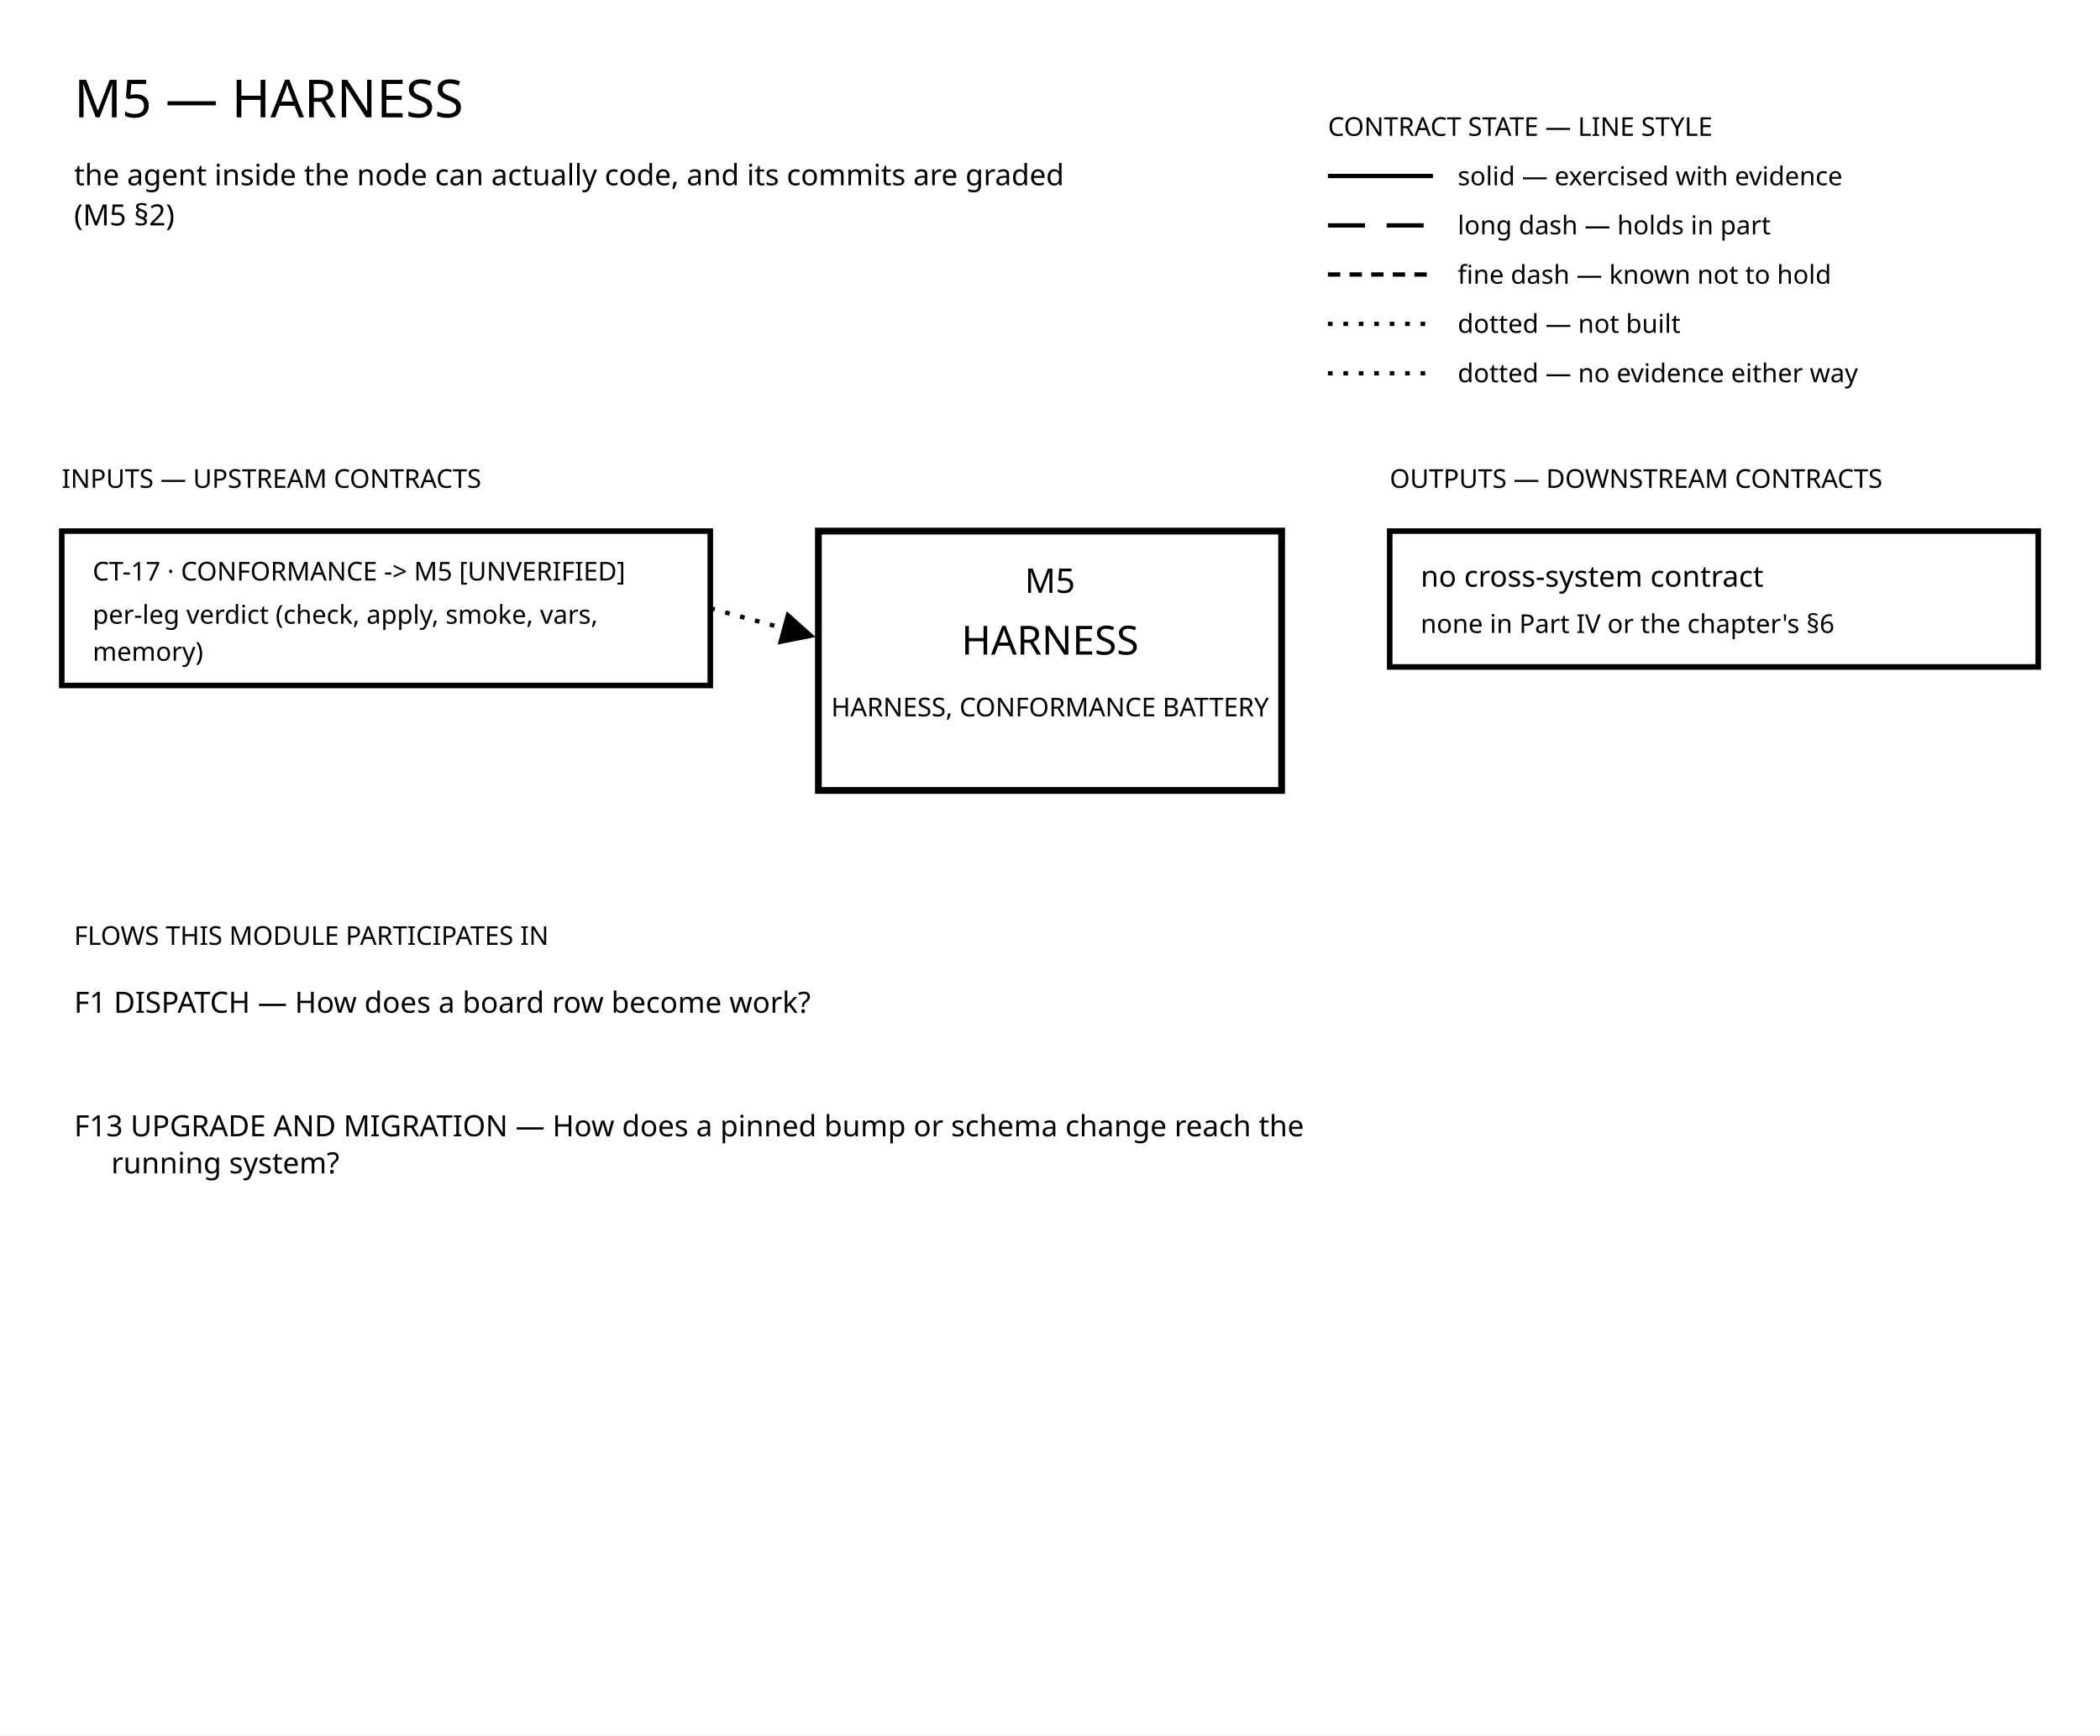
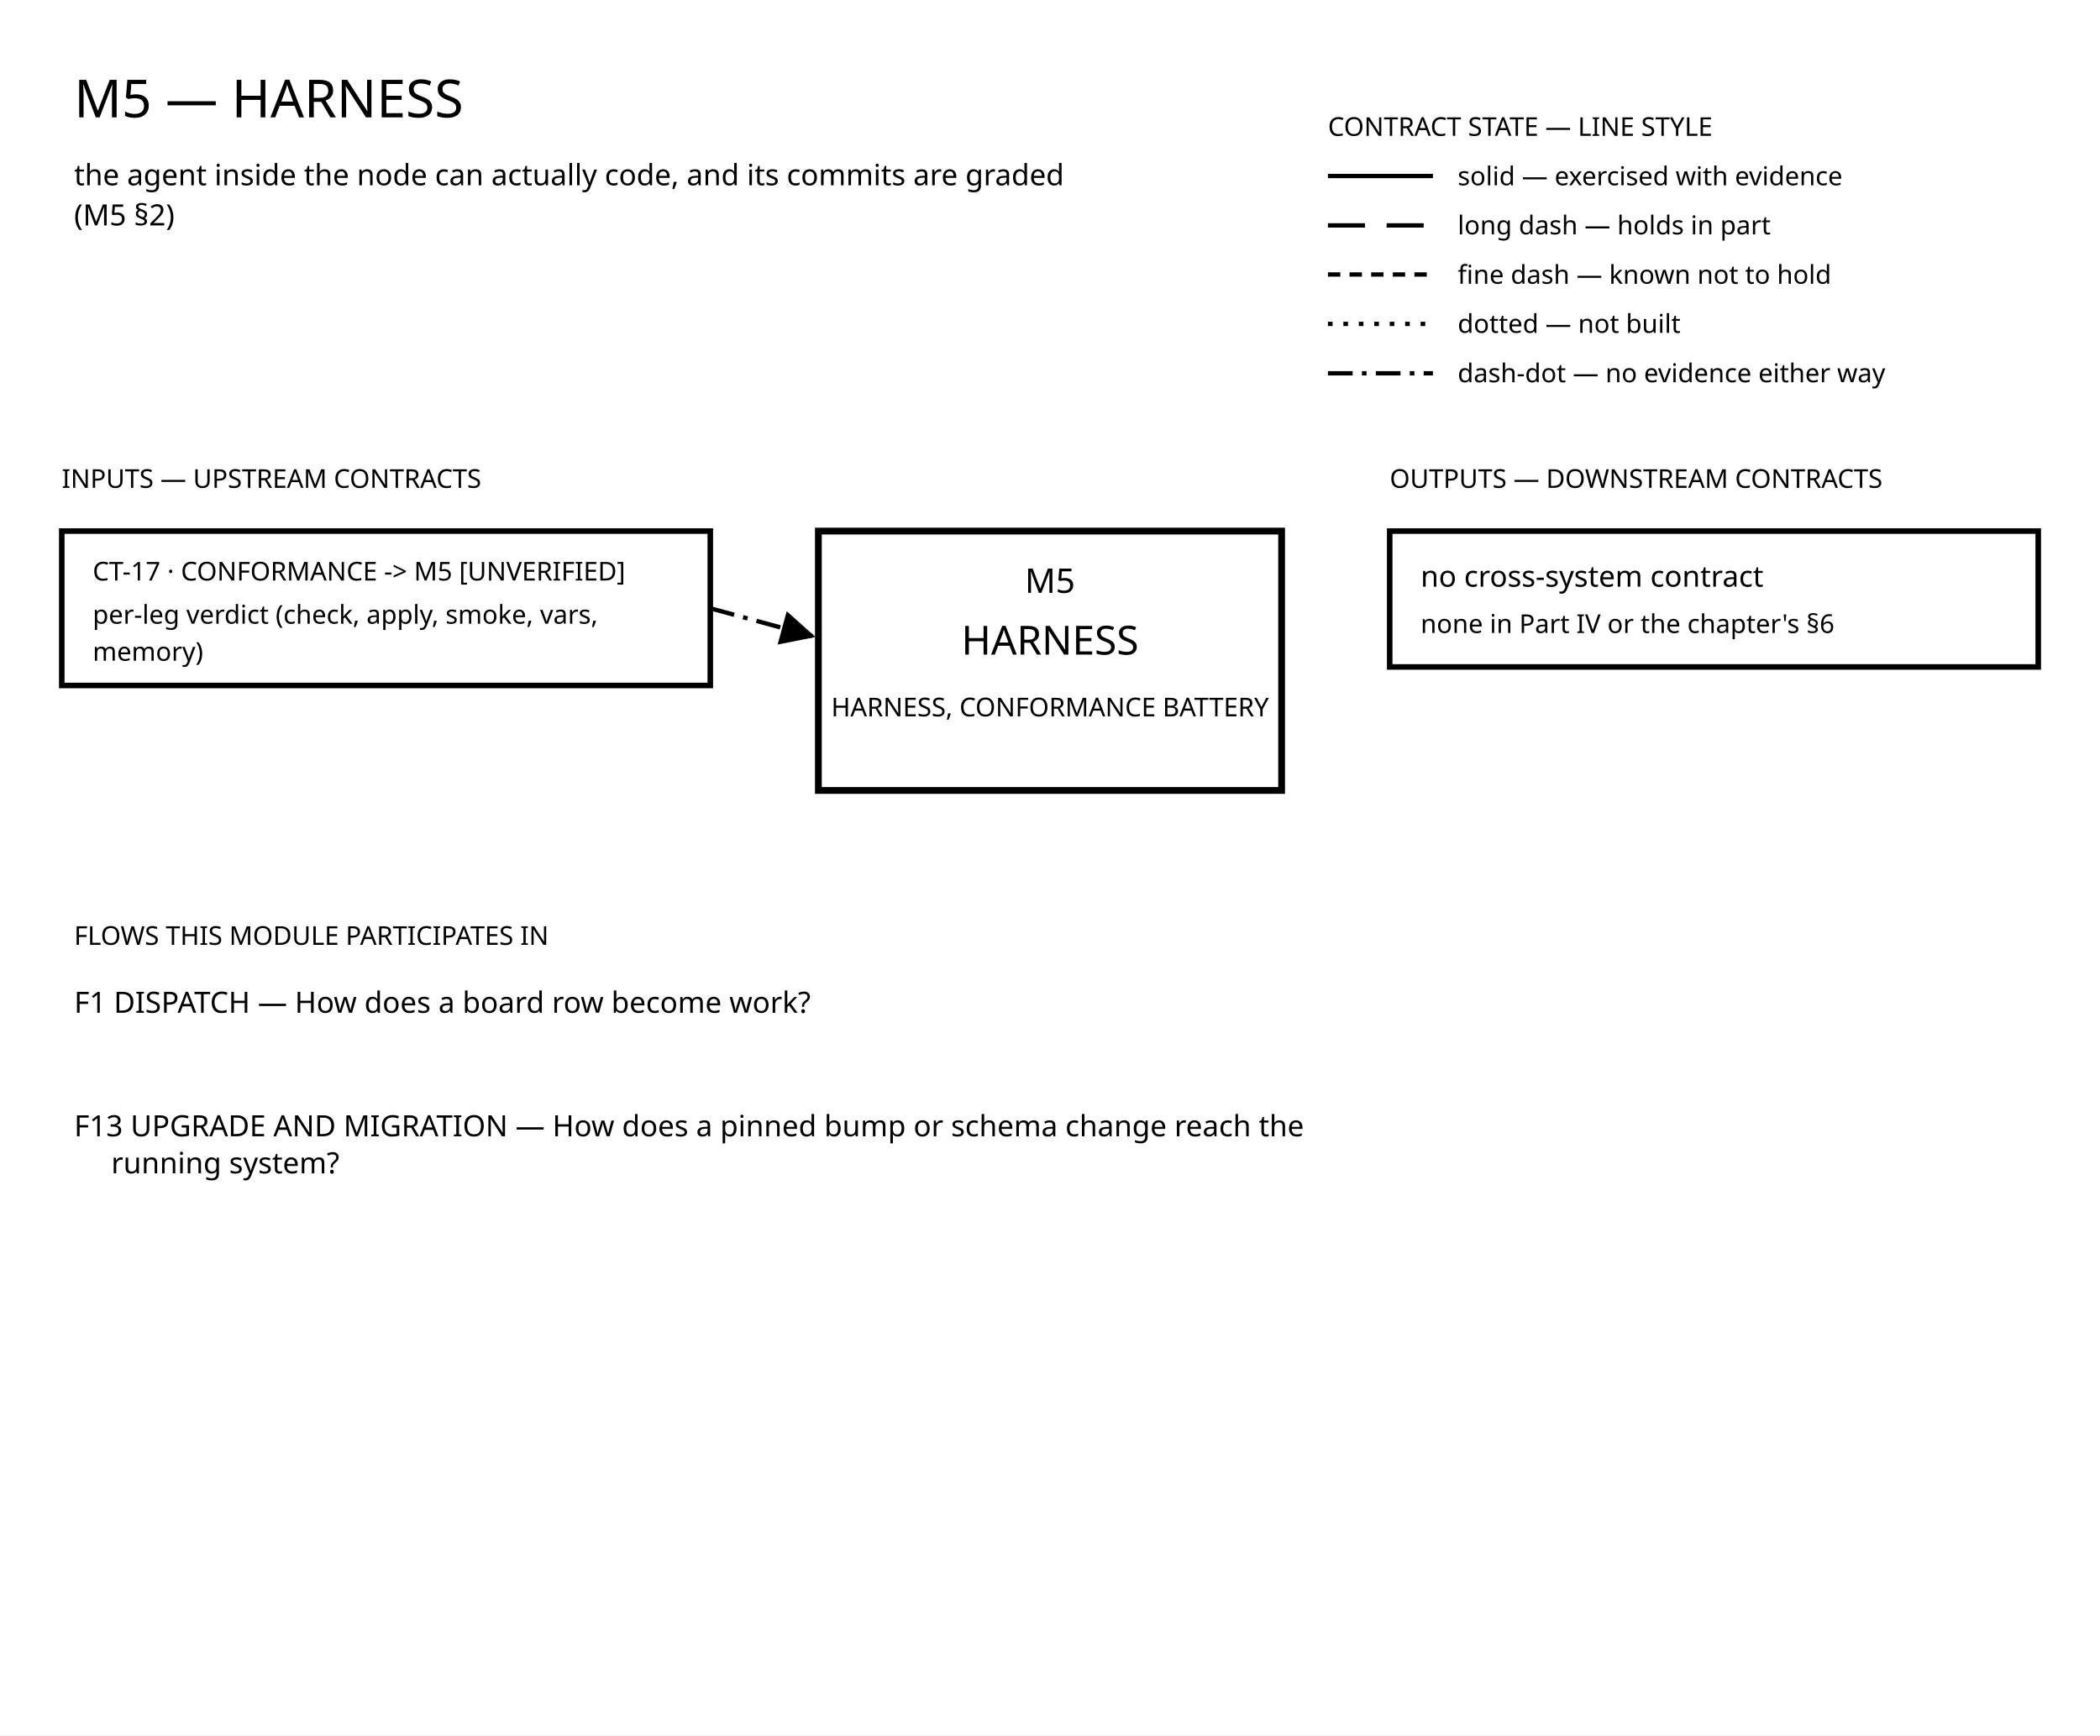
<svg xmlns="http://www.w3.org/2000/svg" width="170.0mm" height="140.5mm" viewBox="0 0 680 562.0" preserveAspectRatio="xMidYMid meet">
  <rect width="680" height="562.0" fill="#ffffff" />
  <defs>
    <marker id="ar" viewBox="0 0 10 10" refX="9" refY="5" markerWidth="8" markerHeight="8" orient="auto">
      <path d="M0,0 L10,5 L0,10 z" fill="#000000" />
    </marker>
  </defs>
  <g font-family="Routed Gothic Narrow, Routed Gothic, sans-serif">
    <text x="24.0" y="38.0" font-size="17.00" fill="#000000" text-anchor="start">M5 — HARNESS</text>
    <text x="24.0" y="60.0" font-size="9.50" fill="#000000" text-anchor="start">the agent inside the node can actually code, and its commits are graded</text>
    <text x="24.0" y="73.0" font-size="9.50" fill="#000000" text-anchor="start">(M5 §2)</text>
    <rect x="265.0" y="172.0" width="150.0" height="84.0" fill="#ffffff" stroke="#000000" stroke-width="2.2" />
    <text x="340.0" y="192.0" font-size="11.00" fill="#000000" text-anchor="middle">M5</text>
    <text x="340.0" y="212.0" font-size="13.00" fill="#000000" text-anchor="middle">HARNESS</text>
    <text x="340.0" y="232.0" font-size="8.40" fill="#000000" text-anchor="middle">HARNESS, CONFORMANCE BATTERY</text>
    <text x="20.0" y="158.0" font-size="8.40" fill="#000000" text-anchor="start">INPUTS — UPSTREAM CONTRACTS</text>
-     <polyline points="230.0,197.0 263.0,206.0" fill="none" stroke="#000000" stroke-width="1.4" stroke-dasharray="1.5 3.5" marker-end="url(#ar)" />
+     <polyline points="230.0,197.0 263.0,206.0" fill="none" stroke="#000000" stroke-width="1.4" stroke-dasharray="8 3 1.5 3" marker-end="url(#ar)" />
    <rect x="20.0" y="172.0" width="210.0" height="50.0" fill="#ffffff" stroke="#000000" stroke-width="1.8" />
    <text x="30.0" y="188.0" font-size="8.40" fill="#000000" text-anchor="start">CT-17 · CONFORMANCE -&gt; M5  [UNVERIFIED]</text>
    <text x="30.0" y="202.0" font-size="8.40" fill="#000000" text-anchor="start">per-leg verdict (check, apply, smoke, vars,</text>
    <text x="30.0" y="214.0" font-size="8.40" fill="#000000" text-anchor="start">memory)</text>
    <text x="450.0" y="158.0" font-size="8.40" fill="#000000" text-anchor="start">OUTPUTS — DOWNSTREAM CONTRACTS</text>
    <rect x="450.0" y="172.0" width="210.0" height="44.0" fill="#ffffff" stroke="#000000" stroke-width="1.8" />
    <text x="460.0" y="190.0" font-size="9.50" fill="#000000" text-anchor="start">no cross-system contract</text>
    <text x="460.0" y="205.0" font-size="8.40" fill="#000000" text-anchor="start">none in Part IV or the chapter's §6</text>
    <text x="24.0" y="306.0" font-size="8.40" fill="#000000" text-anchor="start">FLOWS THIS MODULE PARTICIPATES IN</text>
    <text x="24.0" y="328.0" font-size="9.50" fill="#000000" text-anchor="start">F1 DISPATCH — How does a board row become work?</text>
    <text x="24.0" y="368.0" font-size="9.50" fill="#000000" text-anchor="start">F13 UPGRADE AND MIGRATION — How does a pinned bump or schema change reach the</text>
    <text x="36.0" y="380.0" font-size="9.50" fill="#000000" text-anchor="start">running system?</text>
    <text x="430.0" y="44.0" font-size="8.40" fill="#000000" text-anchor="start">CONTRACT STATE — LINE STYLE</text>
    <polyline points="430.0,57.0 464.0,57.0" fill="none" stroke="#000000" stroke-width="1.4" />
    <text x="472.0" y="60.0" font-size="8.40" fill="#000000" text-anchor="start">solid — exercised with evidence</text>
    <polyline points="430.0,73.0 464.0,73.0" fill="none" stroke="#000000" stroke-width="1.4" stroke-dasharray="12 7" />
    <text x="472.0" y="75.9" font-size="8.40" fill="#000000" text-anchor="start">long dash — holds in part</text>
    <polyline points="430.0,88.9 464.0,88.9" fill="none" stroke="#000000" stroke-width="1.4" stroke-dasharray="4 3" />
    <text x="472.0" y="91.9" font-size="8.40" fill="#000000" text-anchor="start">fine dash — known not to hold</text>
    <polyline points="430.0,104.9 464.0,104.9" fill="none" stroke="#000000" stroke-width="1.4" stroke-dasharray="1.5 3.5" />
    <text x="472.0" y="107.8" font-size="8.40" fill="#000000" text-anchor="start">dotted — not built</text>
-     <polyline points="430.0,120.9 464.0,120.9" fill="none" stroke="#000000" stroke-width="1.4" stroke-dasharray="1.5 3.5" />
-     <text x="472.0" y="123.8" font-size="8.40" fill="#000000" text-anchor="start">dotted — no evidence either way</text>
+     <polyline points="430.0,120.9 464.0,120.9" fill="none" stroke="#000000" stroke-width="1.4" stroke-dasharray="8 3 1.5 3" />
+     <text x="472.0" y="123.8" font-size="8.40" fill="#000000" text-anchor="start">dash-dot — no evidence either way</text>
  </g>
</svg>
